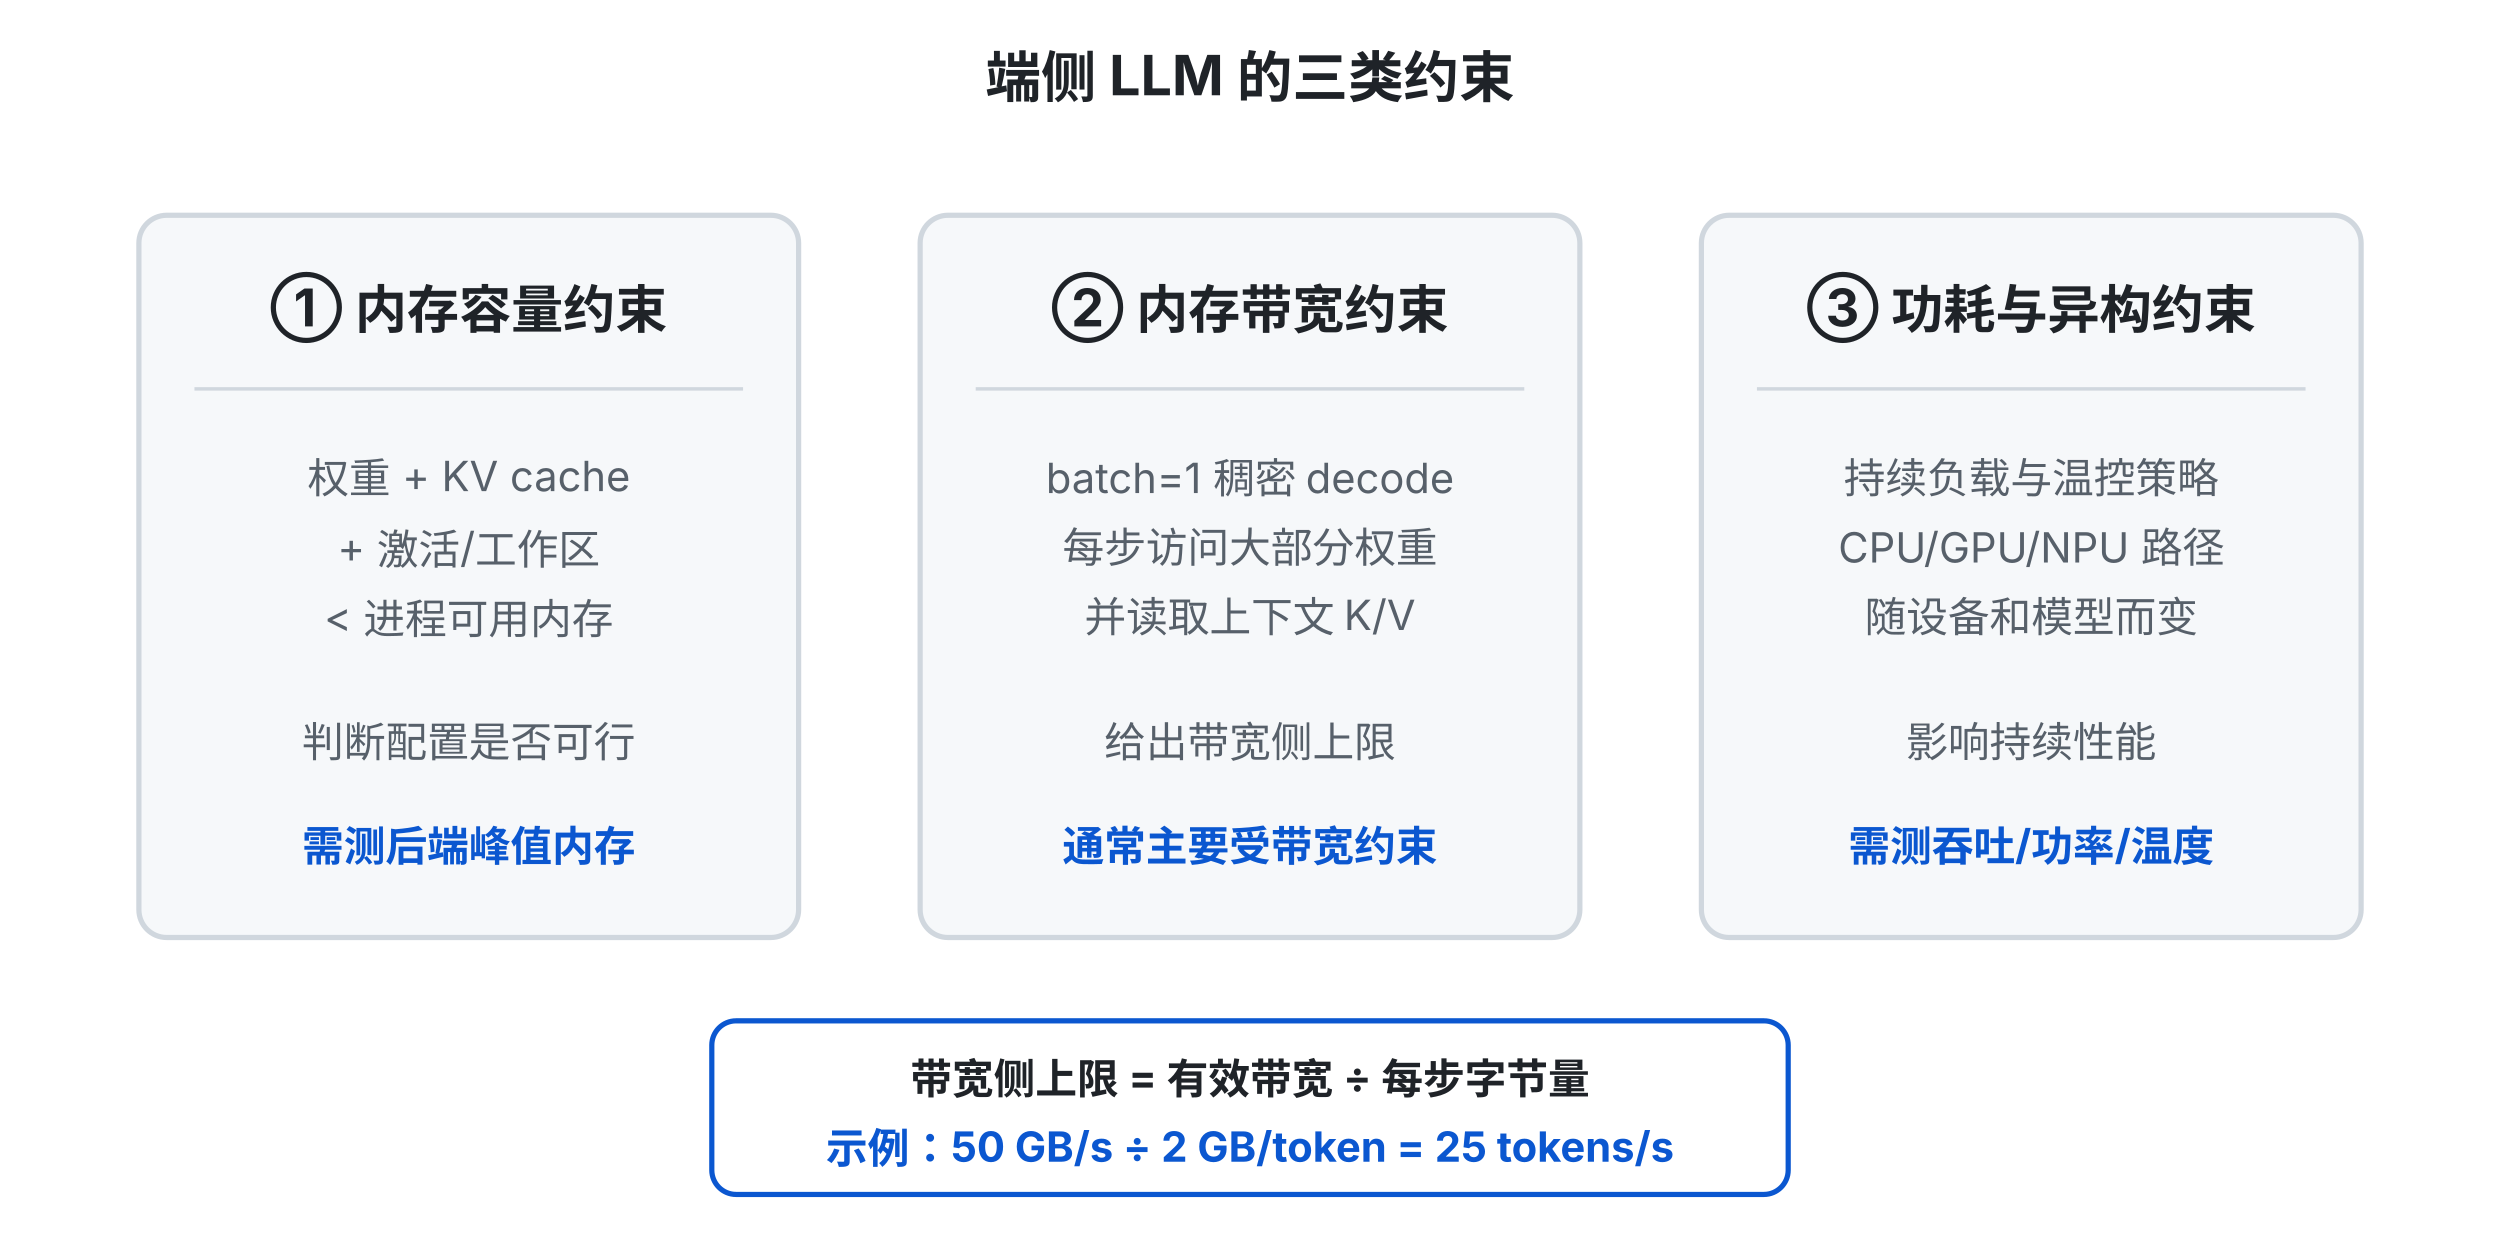
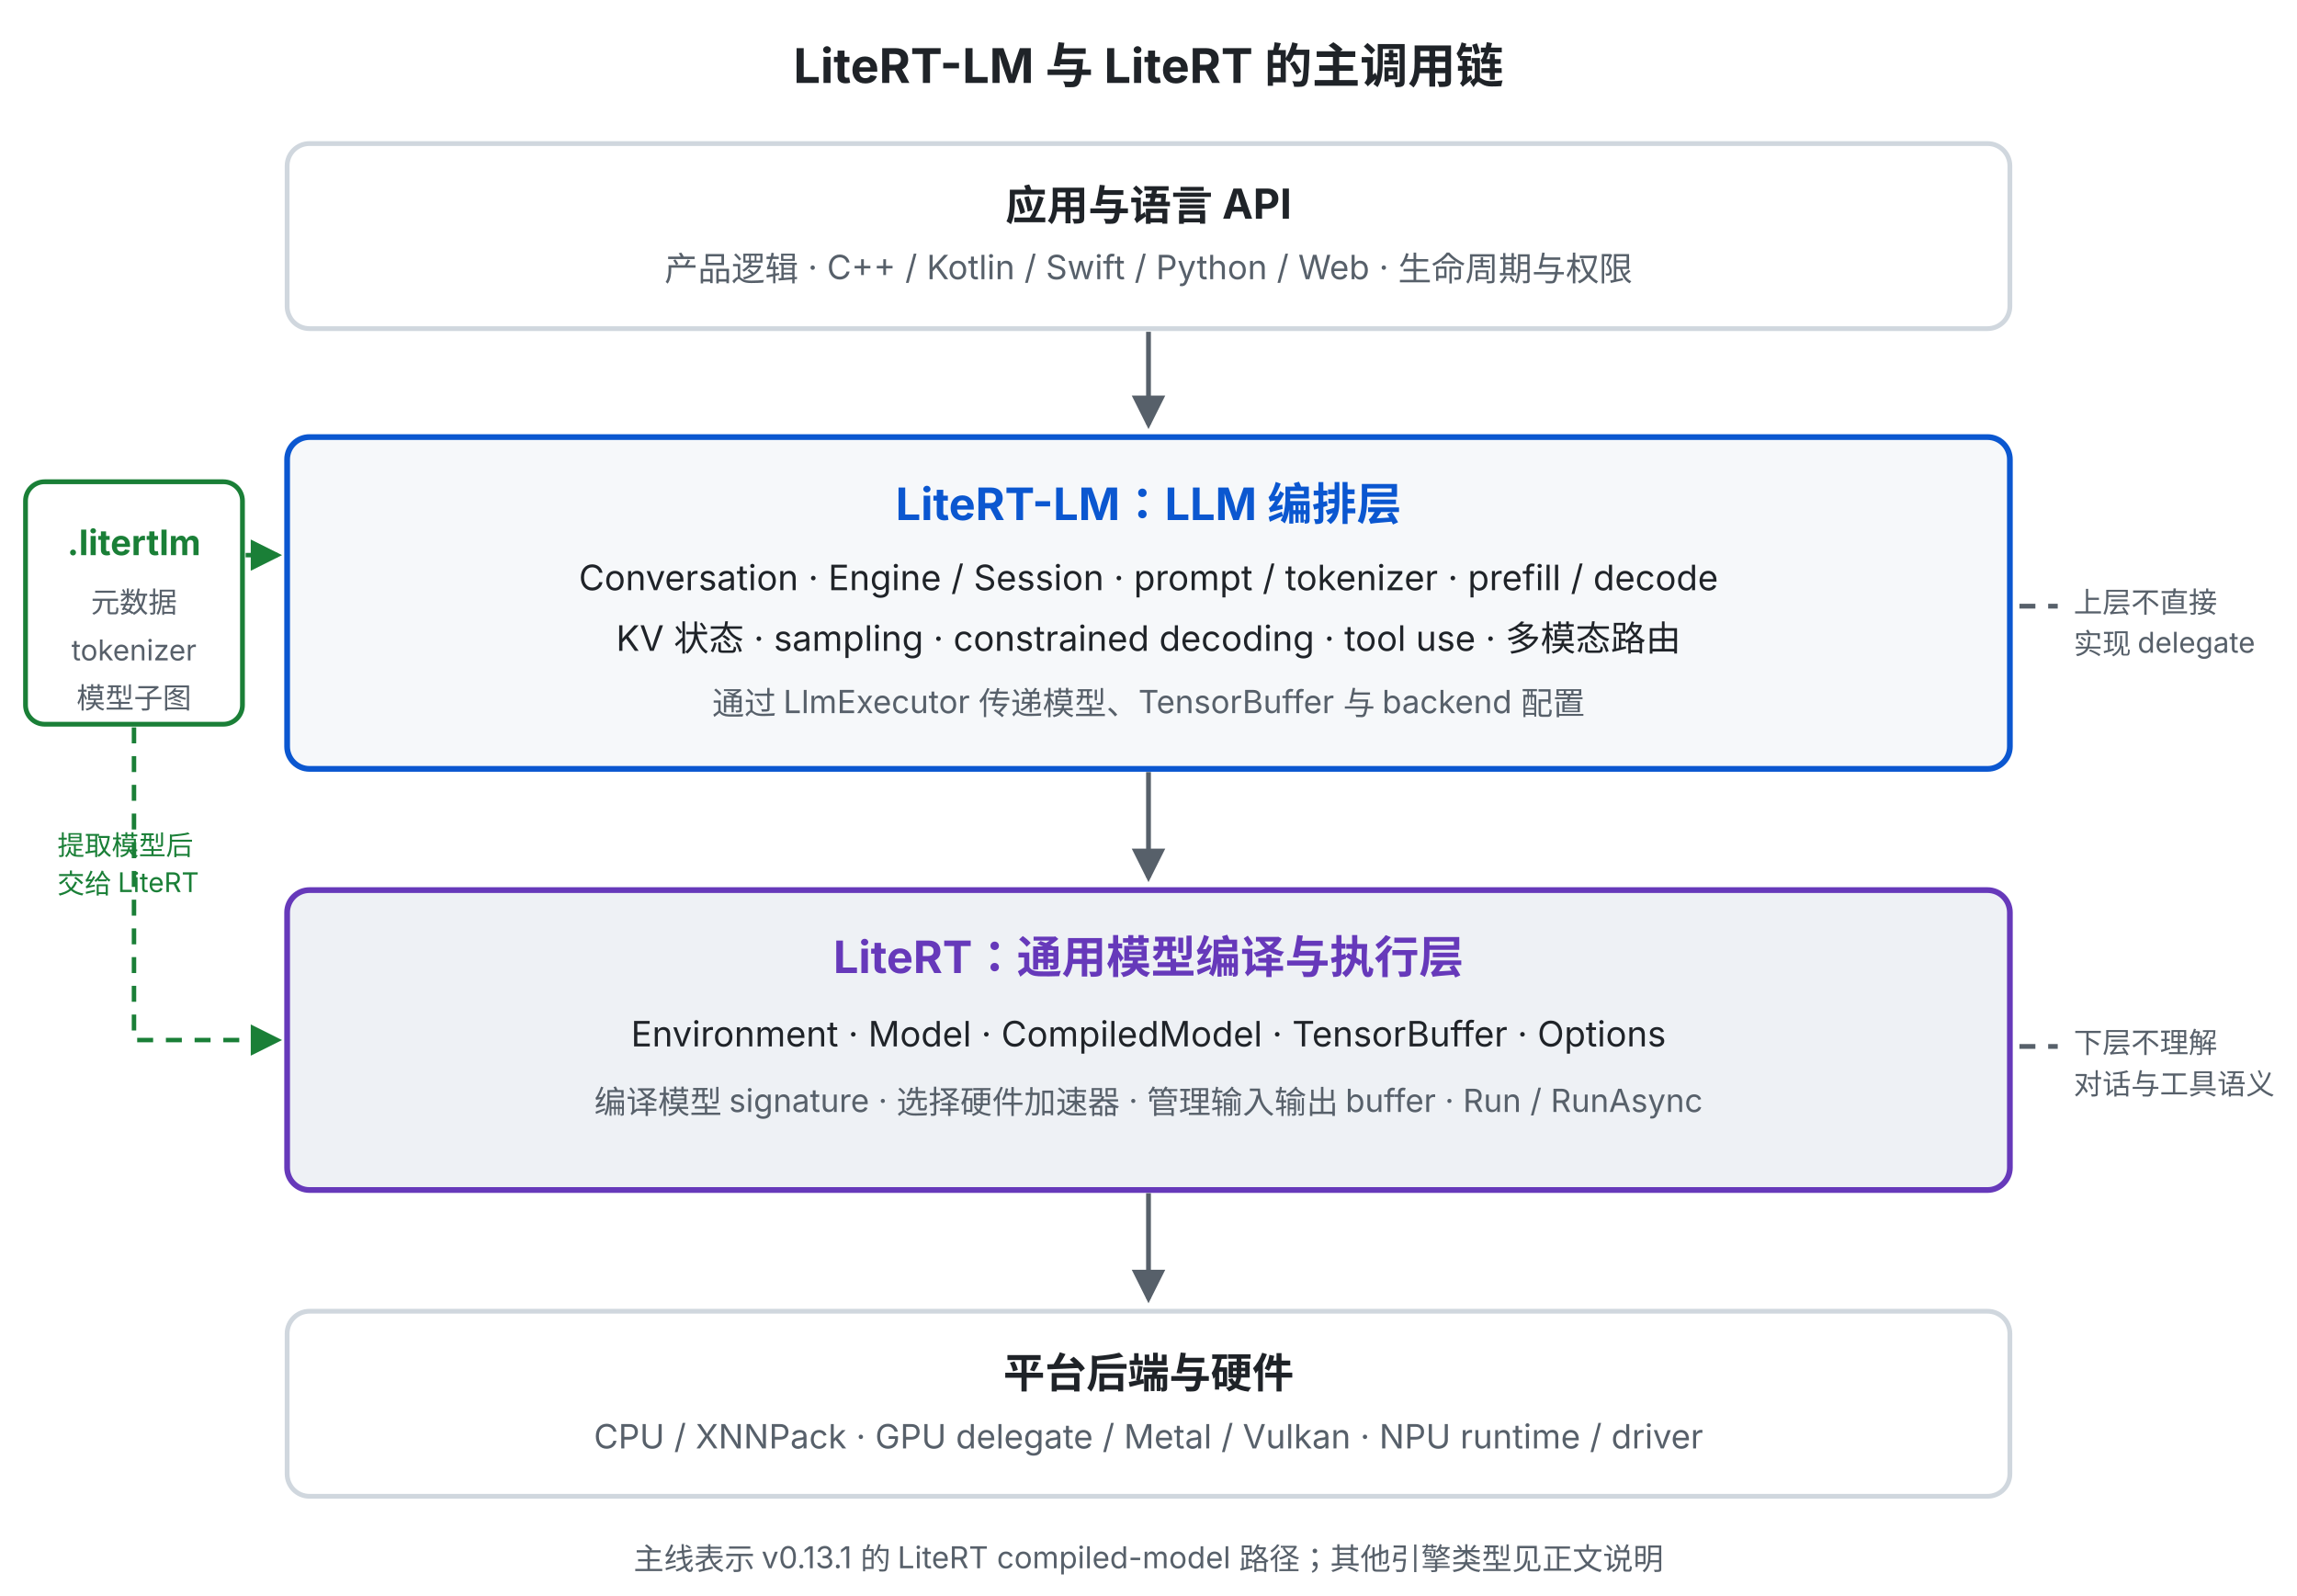
- <svg xmlns="http://www.w3.org/2000/svg" viewBox="0 0 720 360" width="720" height="360" role="img" aria-label="端侧 LLM 的三类约束及带宽侧吞吐示例">
+ <svg xmlns="http://www.w3.org/2000/svg" viewBox="0 0 720 500" width="720" height="500" role="img" aria-label="LiteRT-LM 与 LiteRT 在端侧推理软件栈中的层级和分工">
  <defs>
    <style>
      text { font-family: -apple-system, "PingFang SC", "Microsoft YaHei", sans-serif; }
-       .panel { fill: var(--fig-surface, #f6f8fa); stroke: var(--fig-border, #d0d7de); stroke-width: 1.5; }
-       .divider { stroke: var(--fig-border, #d0d7de); stroke-width: 1; }
+       .box { stroke: var(--fig-border, #d0d7de); stroke-width: 1.5; }
+       .app { fill: var(--fig-bg, #ffffff); }
+       .lm { fill: var(--fig-surface, #f6f8fa); stroke: var(--fig-accent, #0b57d0); stroke-width: 1.8; }
+       .lrt { fill: var(--fig-surface-2, #eef1f5); stroke: var(--fig-accent-2, #6639ba); stroke-width: 1.8; }
+       .hw { fill: var(--fig-bg, #ffffff); }
+       .artifact { fill: var(--fig-bg, #ffffff); stroke: var(--fig-green, #1a7f37); stroke-width: 1.5; }
      .t { fill: var(--fig-text, #1f2328); }
      .ts { fill: var(--fig-text-soft, #57606a); }
-       .accent { fill: var(--fig-accent, #0b57d0); }
-       .keybox { fill: var(--fig-bg, #ffffff); stroke: var(--fig-accent, #0b57d0); stroke-width: 1.5; }
+       .blue { fill: var(--fig-accent, #0b57d0); }
+       .purple { fill: var(--fig-accent-2, #6639ba); }
+       .green { fill: var(--fig-green, #1a7f37); }
+       .edge { stroke: var(--fig-text-soft, #57606a); stroke-width: 1.5; fill: none; }
+       .data { stroke: var(--fig-green, #1a7f37); stroke-width: 1.4; fill: none; }
+       .dash { stroke-dasharray: 5 4; }
    </style>
+     <marker id="arrow" orient="auto" markerWidth="8" markerHeight="8" refX="6" refY="3.5">
+       <path d="M0,0 L7,3.5 L0,7 z" fill="var(--fig-text-soft, #57606a)" />
+     </marker>
+     <marker id="data-arrow" orient="auto" markerWidth="8" markerHeight="8" refX="6" refY="3.5">
+       <path d="M0,0 L7,3.5 L0,7 z" fill="var(--fig-green, #1a7f37)" />
+     </marker>
  </defs>
-   <text class="t" x="360" y="28" text-anchor="middle" style="font-size:16px;font-weight:700">端侧 LLM 的三类约束</text>
-   <g>
-     <rect class="panel" x="40" y="62" width="190" height="208" rx="8" />
-     <rect class="panel" x="265" y="62" width="190" height="208" rx="8" />
-     <rect class="panel" x="490" y="62" width="190" height="208" rx="8" />
-     <line class="divider" x1="56" y1="112" x2="214" y2="112" />
-     <line class="divider" x1="281" y1="112" x2="439" y2="112" />
-     <line class="divider" x1="506" y1="112" x2="664" y2="112" />
-   </g>
-   <text class="t" x="135" y="94" text-anchor="middle" style="font-size:15px;font-weight:700">① 内存容量约束</text>
-   <text class="ts" x="135" y="142" text-anchor="middle" style="font-size:12px">权重 + KV cache</text>
-   <text class="ts" x="135" y="162" text-anchor="middle" style="font-size:12px">+ 激活/工作区</text>
-   <text class="ts" x="135" y="182" text-anchor="middle" style="font-size:12px">&lt; 进程可用内存</text>
-   <text class="ts" x="135" y="218" text-anchor="middle" style="font-size:12px">判断配置是否可行</text>
-   <text class="accent" x="135" y="248" text-anchor="middle" style="font-size:12px;font-weight:700">需测后端峰值内存</text>
-   <text class="t" x="360" y="94" text-anchor="middle" style="font-size:15px;font-weight:700">② 内存带宽约束</text>
-   <text class="ts" x="360" y="142" text-anchor="middle" style="font-size:12px">batch=1 稠密 decode</text>
-   <text class="ts" x="360" y="162" text-anchor="middle" style="font-size:12px">每步访问大部分权重</text>
-   <text class="ts" x="360" y="182" text-anchor="middle" style="font-size:12px">并读取上下文 K/V</text>
-   <text class="ts" x="360" y="218" text-anchor="middle" style="font-size:12px">给出带宽侧上限</text>
-   <text class="accent" x="360" y="248" text-anchor="middle" style="font-size:12px;font-weight:700">通常主要受带宽约束</text>
-   <text class="t" x="585" y="94" text-anchor="middle" style="font-size:15px;font-weight:700">③ 功耗与异构约束</text>
-   <text class="ts" x="585" y="142" text-anchor="middle" style="font-size:12px">持续负载与温控策略</text>
-   <text class="ts" x="585" y="162" text-anchor="middle" style="font-size:12px">CPU/GPU/NPU 路径</text>
-   <text class="ts" x="585" y="182" text-anchor="middle" style="font-size:12px">随设备和模型而变</text>
-   <text class="ts" x="585" y="218" text-anchor="middle" style="font-size:12px">影响持续性能</text>
-   <text class="accent" x="585" y="248" text-anchor="middle" style="font-size:12px;font-weight:700">需测吞吐/功率/温度</text>
-   <rect class="keybox" x="205" y="294" width="310" height="50" rx="7" />
-   <text class="t" x="360" y="315" text-anchor="middle" style="font-size:12px;font-weight:700">带宽侧上限 = 有效带宽 ÷ 每步字节量</text>
-   <text class="accent" x="360" y="335" text-anchor="middle" style="font-size:12px;font-weight:700">示例：50 GB/s ÷ 2 GB/token = 25 tokens/s</text>
+   <text class="t" x="360" y="26" text-anchor="middle" style="font-size:15px;font-weight:700">LiteRT-LM 与 LiteRT 的主调用链</text>
+   <rect class="box app" x="90" y="45" width="540" height="58" rx="7" />
+   <text class="t" x="360" y="69" text-anchor="middle" style="font-size:13px;font-weight:700">应用与语言 API</text>
+   <text class="ts" x="360" y="88" text-anchor="middle" style="font-size:10.5px">产品逻辑 · C++ / Kotlin / Swift / Python / Web · 生命周期与权限</text>
+   <rect class="box lm" x="90" y="137" width="540" height="104" rx="7" />
+   <text class="blue" x="360" y="163" text-anchor="middle" style="font-size:14px;font-weight:700">LiteRT-LM：LLM 编排层</text>
+   <text class="t" x="360" y="185" text-anchor="middle" style="font-size:11px">Conversation · Engine / Session · prompt / tokenizer · prefill / decode</text>
+   <text class="t" x="360" y="204" text-anchor="middle" style="font-size:11px">KV 状态 · sampling · constrained decoding · tool use · 多模态路由</text>
+   <text class="ts" x="360" y="224" text-anchor="middle" style="font-size:10px">通过 LlmExecutor 传递模型、TensorBuffer 与 backend 配置</text>
+   <rect class="box lrt" x="90" y="279" width="540" height="94" rx="7" />
+   <text class="purple" x="360" y="305" text-anchor="middle" style="font-size:14px;font-weight:700">LiteRT：通用模型编译与执行层</text>
+   <text class="t" x="360" y="328" text-anchor="middle" style="font-size:11px">Environment · Model · CompiledModel · TensorBuffer · Options</text>
+   <text class="ts" x="360" y="349" text-anchor="middle" style="font-size:10px">编译模型 signature · 选择硬件加速器 · 管理输入输出 buffer · Run / RunAsync</text>
+   <rect class="box hw" x="90" y="411" width="540" height="58" rx="7" />
+   <text class="t" x="360" y="435" text-anchor="middle" style="font-size:13px;font-weight:700">平台后端与硬件</text>
+   <text class="ts" x="360" y="454" text-anchor="middle" style="font-size:10.5px">CPU / XNNPack · GPU delegate / Metal / Vulkan · NPU runtime / driver</text>
+   <path class="edge" marker-end="url(#arrow)" d="M360,104 V133" />
+   <path class="edge" marker-end="url(#arrow)" d="M360,242 V275" />
+   <path class="edge" marker-end="url(#arrow)" d="M360,374 V407" />
+   <rect class="artifact" x="8" y="151" width="68" height="76" rx="6" />
+   <text class="green" x="42" y="174" text-anchor="middle" style="font-size:11px;font-weight:700">.litertlm</text>
+   <text class="ts" x="42" y="192" text-anchor="middle" style="font-size:9px">元数据</text>
+   <text class="ts" x="42" y="207" text-anchor="middle" style="font-size:9px">tokenizer</text>
+   <text class="ts" x="42" y="222" text-anchor="middle" style="font-size:9px">模型子图</text>
+   <path class="data" marker-end="url(#data-arrow)" d="M77,174 H87" />
+   <path class="data dash" marker-end="url(#data-arrow)" d="M42,228 V326 H87" />
+   <text class="green" x="18" y="268" style="font-size:8.5px">提取模型后</text>
+   <text class="green" x="18" y="280" style="font-size:8.5px">交给 LiteRT</text>
+   <text class="ts" x="650" y="192" style="font-size:9px">上层不直接</text>
+   <text class="ts" x="650" y="205" style="font-size:9px">实现 delegate</text>
+   <path class="edge dash" d="M633,190 H645" />
+   <text class="ts" x="650" y="330" style="font-size:9px">下层不理解</text>
+   <text class="ts" x="650" y="343" style="font-size:9px">对话与工具语义</text>
+   <path class="edge dash" d="M633,328 H645" />
+   <text class="ts" x="360" y="492" text-anchor="middle" style="font-size:9.5px">主线表示 v0.13.1 的 LiteRT compiled-model 路径；其他引擎类型见正文说明</text>
</svg>
